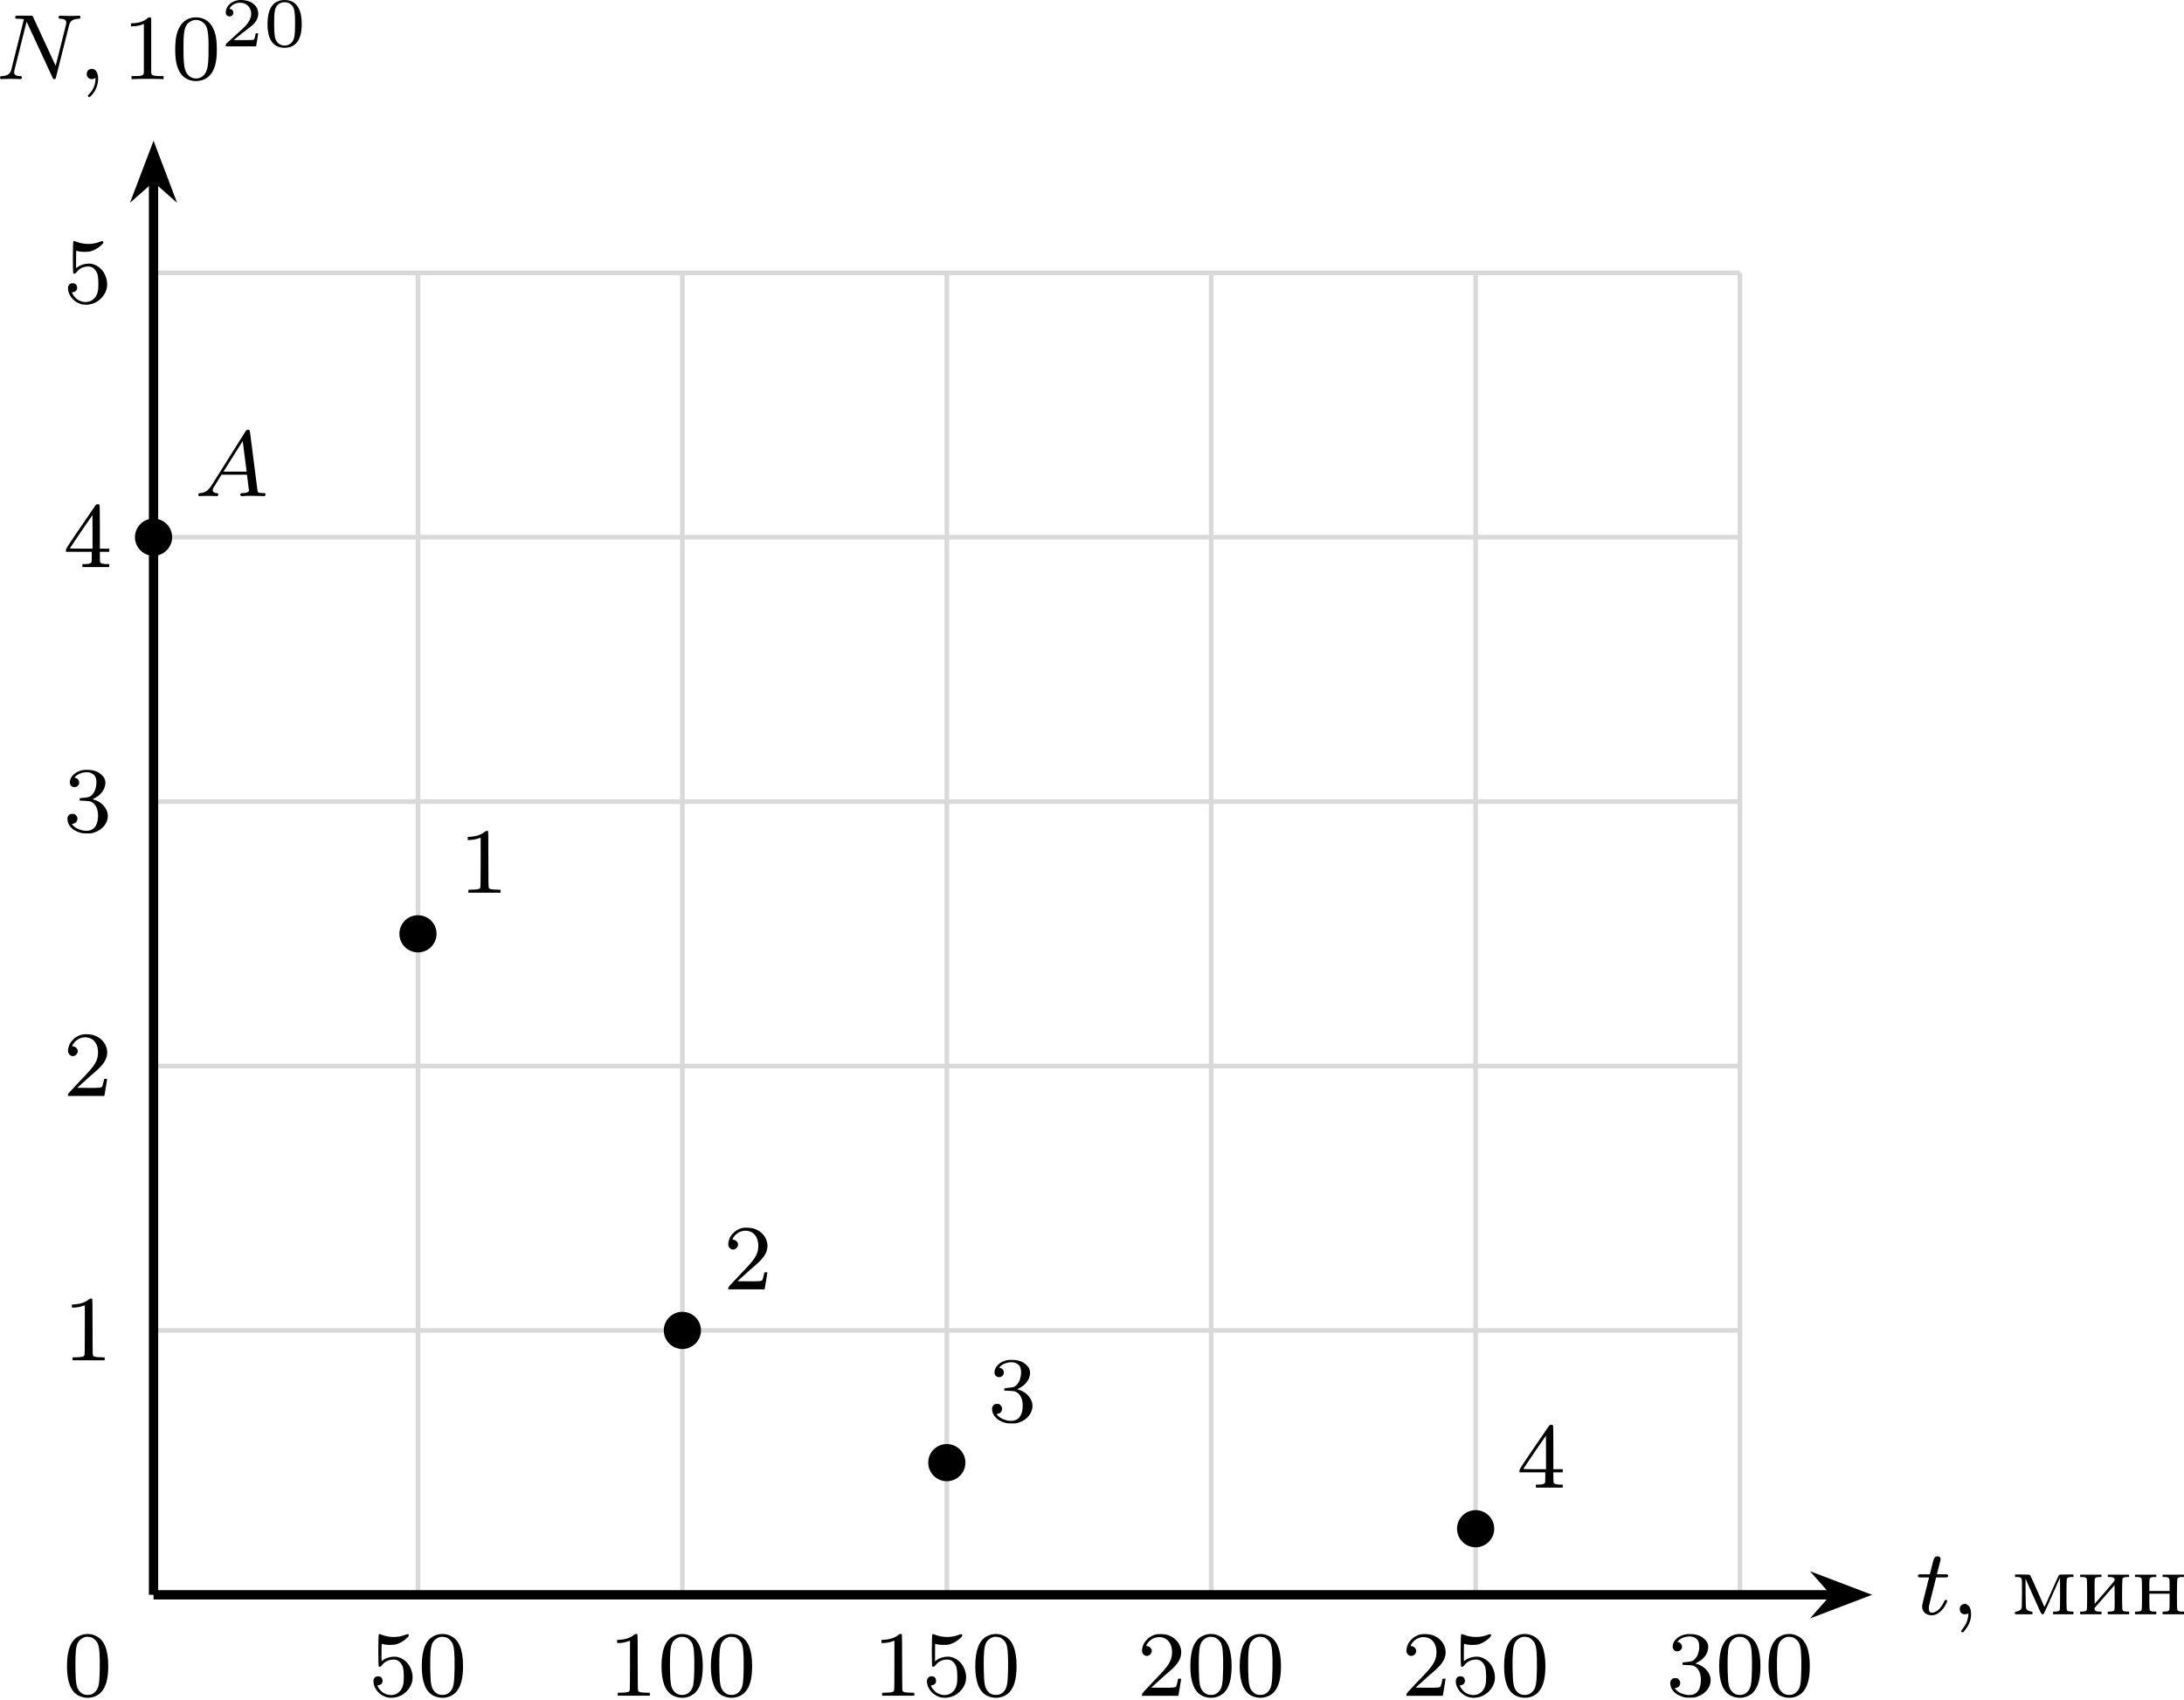
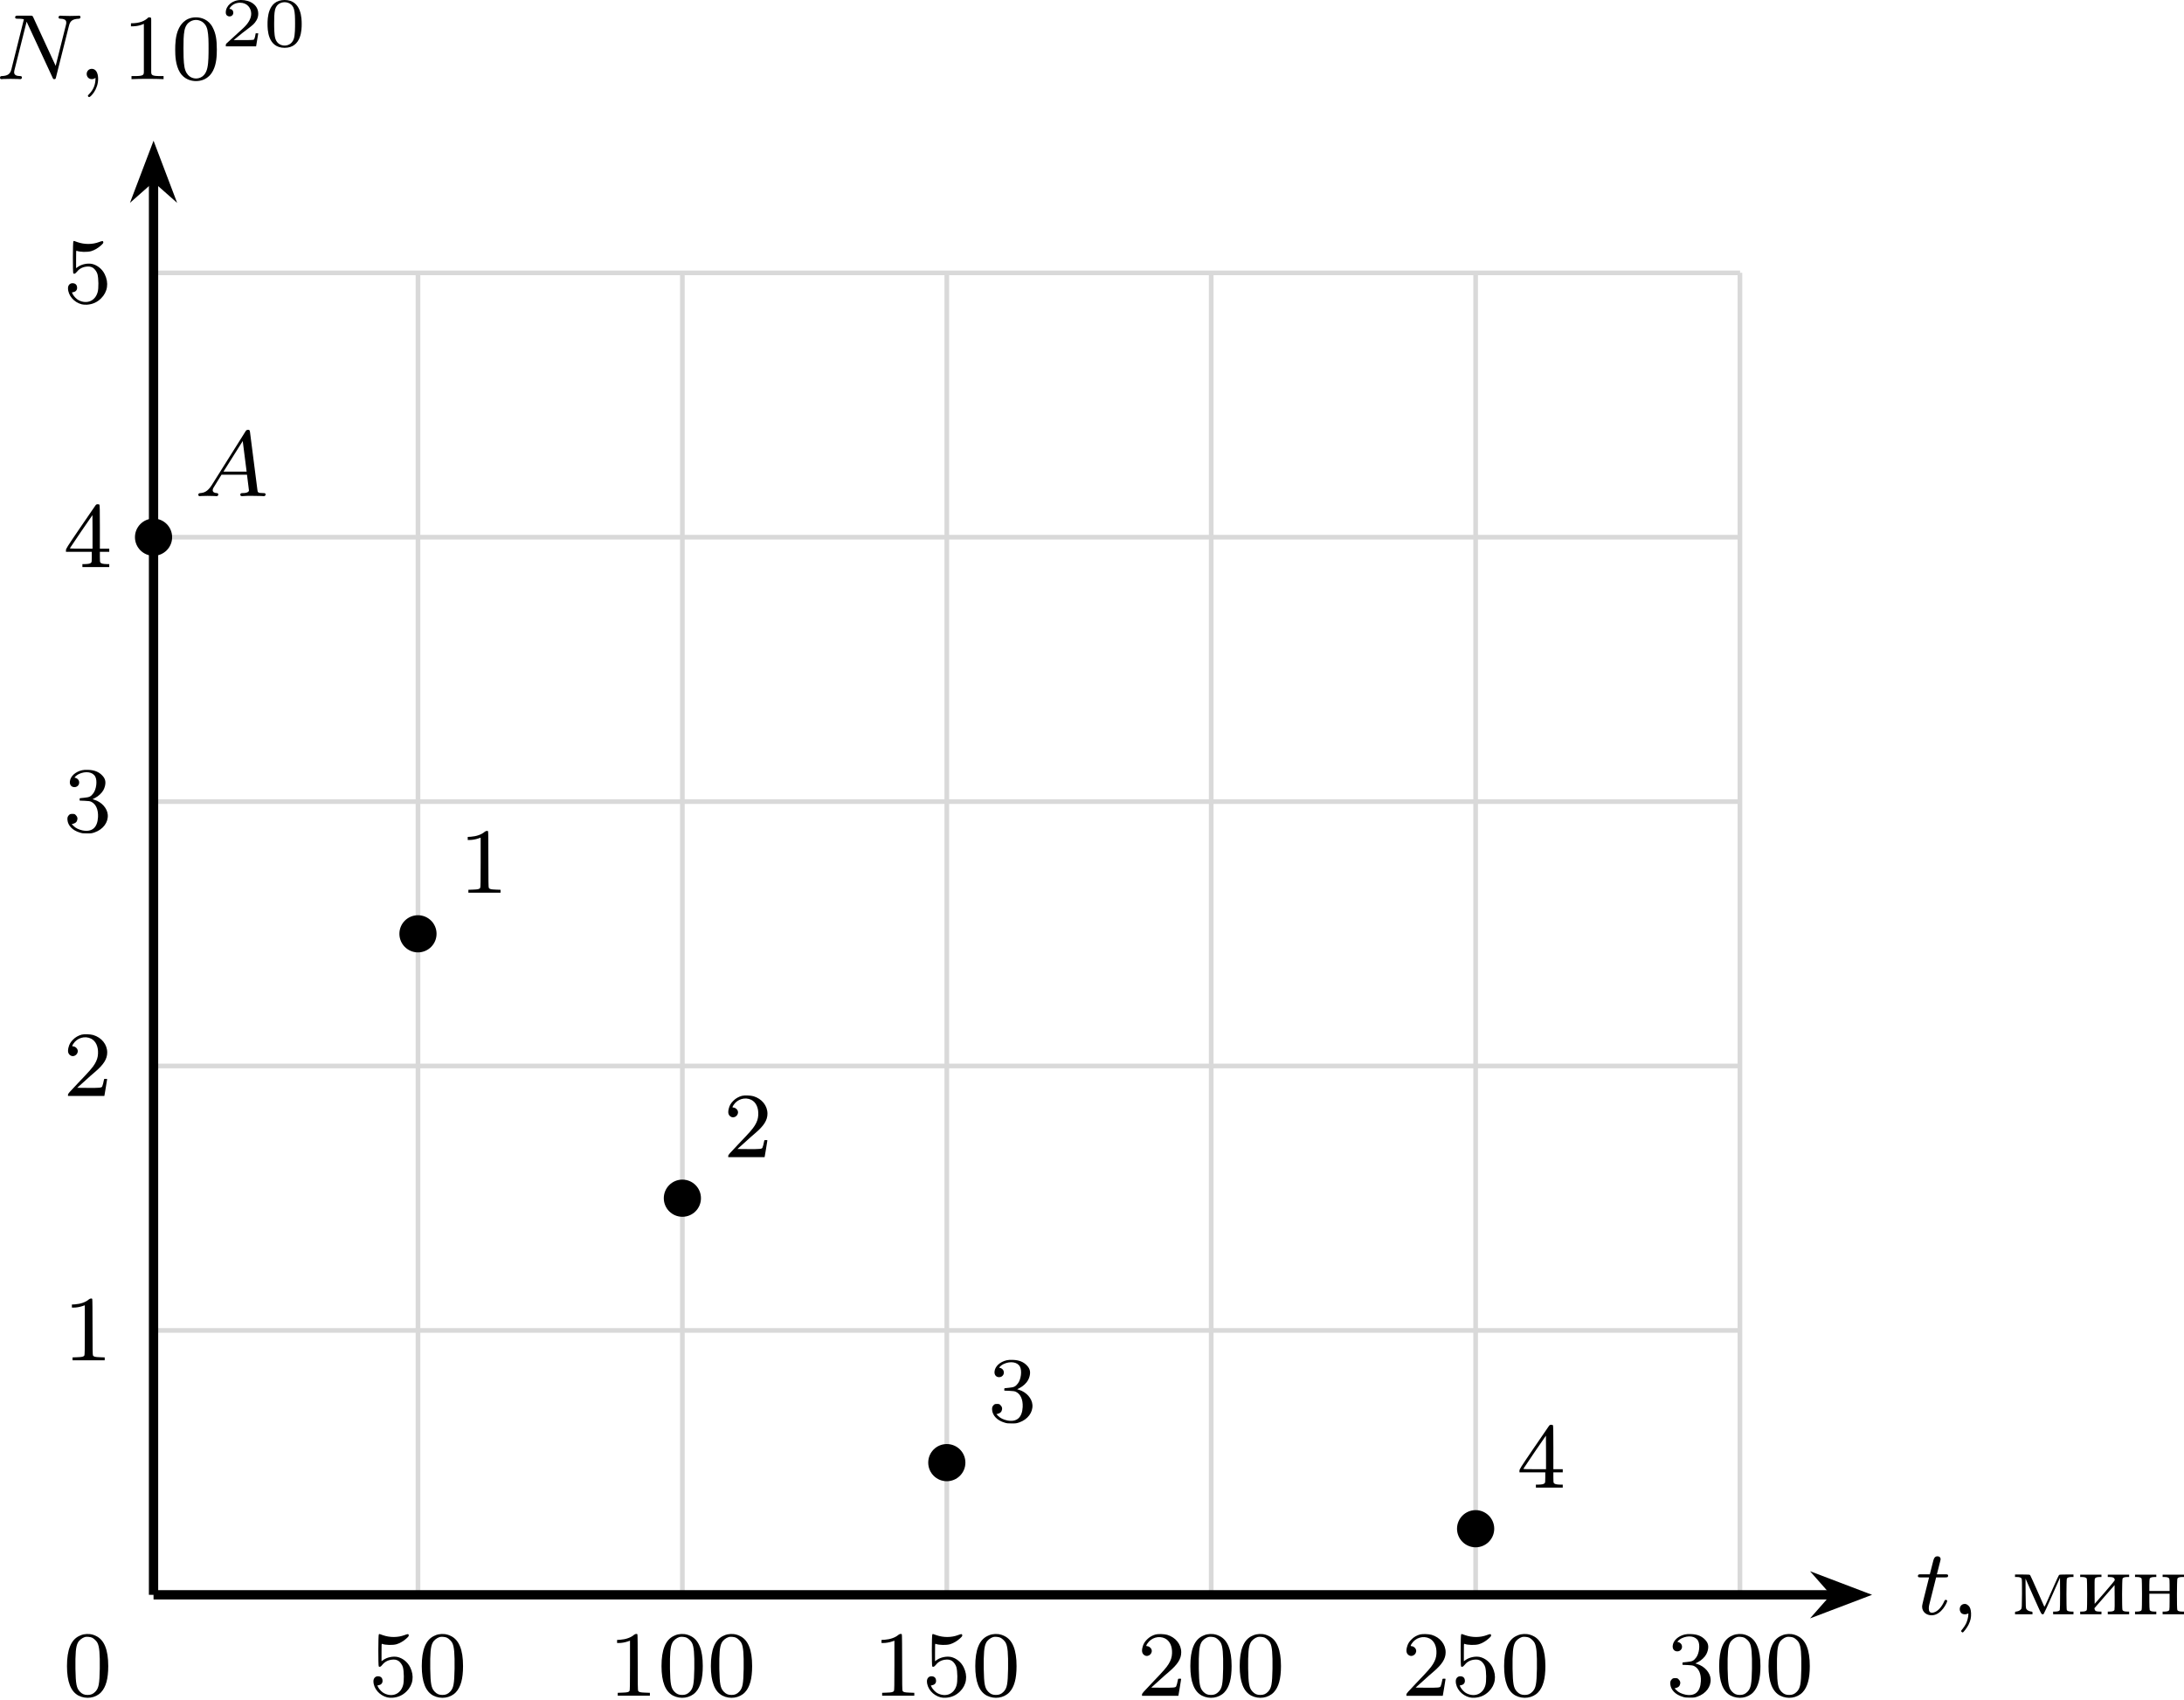
<svg xmlns="http://www.w3.org/2000/svg" xmlns:xlink="http://www.w3.org/1999/xlink" version="1.1" width="243.504pt" height="189.489pt" viewBox="-66.289 -66.812 187.31 145.761">
  <defs>
    <path id="g1-48" d="M3.288-1.907C3.288-2.343 3.288-3.975 1.823-3.975S.359-2.343 .359-1.907C.359-1.476 .359 .126 1.823 .126S3.288-1.476 3.288-1.907ZM1.823-.066C1.572-.066 1.166-.185 1.022-.681C.927-1.028 .927-1.614 .927-1.985C.927-2.385 .927-2.845 1.01-3.168C1.16-3.706 1.614-3.784 1.823-3.784C2.098-3.784 2.493-3.652 2.624-3.198C2.714-2.881 2.72-2.445 2.72-1.985C2.72-1.602 2.72-.998 2.618-.664C2.451-.143 2.02-.066 1.823-.066Z" />
    <path id="g1-50" d="M3.216-1.118H2.995C2.983-1.034 2.923-.64 2.833-.574C2.792-.538 2.307-.538 2.224-.538H1.106L1.871-1.16C2.074-1.321 2.606-1.704 2.792-1.883C2.971-2.062 3.216-2.367 3.216-2.792C3.216-3.539 2.54-3.975 1.739-3.975C.968-3.975 .43-3.467 .43-2.905C.43-2.6 .687-2.564 .753-2.564C.903-2.564 1.076-2.672 1.076-2.887C1.076-3.019 .998-3.21 .735-3.21C.873-3.515 1.237-3.742 1.65-3.742C2.277-3.742 2.612-3.276 2.612-2.792C2.612-2.367 2.331-1.931 1.913-1.548L.496-.251C.436-.191 .43-.185 .43 0H3.031L3.216-1.118Z" />
    <path id="g2-48" d="M3.897-2.542C3.897-3.395 3.81-3.913 3.547-4.423C3.196-5.125 2.55-5.3 2.112-5.3C1.108-5.3 .741-4.551 .63-4.328C.343-3.746 .327-2.957 .327-2.542C.327-2.016 .351-1.211 .733-.574C1.1 .016 1.69 .167 2.112 .167C2.495 .167 3.18 .048 3.579-.741C3.873-1.315 3.897-2.024 3.897-2.542ZM2.112-.056C1.841-.056 1.291-.183 1.124-1.02C1.036-1.474 1.036-2.224 1.036-2.638C1.036-3.188 1.036-3.746 1.124-4.184C1.291-4.997 1.913-5.077 2.112-5.077C2.383-5.077 2.933-4.941 3.092-4.216C3.188-3.778 3.188-3.18 3.188-2.638C3.188-2.168 3.188-1.451 3.092-1.004C2.925-.167 2.375-.056 2.112-.056Z" />
    <path id="g2-49" d="M2.503-5.077C2.503-5.292 2.487-5.3 2.271-5.3C1.945-4.981 1.522-4.79 .765-4.79V-4.527C.98-4.527 1.411-4.527 1.873-4.742V-.654C1.873-.359 1.849-.263 1.092-.263H.813V0C1.14-.024 1.825-.024 2.184-.024S3.236-.024 3.563 0V-.263H3.284C2.527-.263 2.503-.359 2.503-.654V-5.077Z" />
    <path id="g3-44" d="M.964-.853C.646-.709 .646-.175 .972-.04C1.1 .008 1.227 .008 1.363-.04L1.467-.08V.016C1.467 .207 1.371 .582 1.267 .789C1.211 .909 1.092 1.092 1.004 1.203C.909 1.315 .837 1.419 .837 1.427C.837 1.467 .94 1.554 .98 1.554C1.044 1.554 1.355 1.14 1.482 .885C1.658 .534 1.714 .247 1.698-.104C1.682-.406 1.618-.606 1.498-.725C1.339-.893 1.164-.94 .964-.853Z" />
    <path id="g3-48" d="M1.753-5.268C1.666-5.252 1.498-5.197 1.379-5.133C.669-4.798 .327-3.945 .327-2.55C.327-1.196 .654-.367 1.315-.016C1.969 .319 2.782 .199 3.252-.303C3.674-.757 3.866-1.467 3.866-2.55C3.866-3.945 3.523-4.798 2.813-5.133C2.479-5.3 2.128-5.34 1.753-5.268ZM2.487-4.981C2.654-4.894 2.861-4.694 2.933-4.551C3.108-4.224 3.156-3.626 3.14-2.319C3.116-1.012 3.053-.669 2.766-.359C2.566-.151 2.383-.072 2.096-.072S1.626-.151 1.427-.359C1.14-.669 1.076-1.012 1.052-2.319C1.036-3.626 1.084-4.224 1.259-4.551C1.355-4.75 1.618-4.965 1.857-5.037C1.993-5.085 2.343-5.053 2.487-4.981Z" />
    <path id="g3-49" d="M2.192-5.22C1.929-4.989 1.482-4.838 1.02-4.806L.749-4.79V-4.655V-4.527H.901C1.124-4.527 1.419-4.575 1.65-4.655L1.857-4.726V-2.59C1.857-.964 1.849-.446 1.817-.414C1.737-.311 1.634-.287 1.219-.271L.805-.255V-.135V-.008H2.184H3.563V-.135V-.255L3.148-.271C2.742-.287 2.63-.311 2.558-.414C2.527-.446 2.519-1.02 2.519-2.837C2.519-4.144 2.511-5.236 2.495-5.26C2.471-5.34 2.303-5.316 2.192-5.22Z" />
    <path id="g3-50" d="M1.586-5.26C1.315-5.189 1.044-5.037 .853-4.838C.646-4.639 .526-4.439 .462-4.176C.367-3.826 .422-3.602 .63-3.475C.98-3.26 1.411-3.69 1.196-4.041C1.124-4.16 .972-4.256 .861-4.256S.757-4.296 .869-4.471C1.196-4.981 1.857-5.181 2.391-4.918C2.798-4.71 3.021-4.24 2.989-3.626C2.973-3.3 2.893-3.053 2.702-2.734C2.519-2.431 2.271-2.144 1.299-1.132C.486-.279 .414-.199 .414-.104V0H1.977H3.531L3.547-.08C3.555-.128 3.602-.414 3.658-.733C3.706-1.044 3.754-1.339 3.762-1.387C3.778-1.467 3.778-1.467 3.642-1.467C3.515-1.467 3.507-1.467 3.491-1.355C3.459-1.164 3.387-.893 3.347-.813C3.292-.701 3.14-.685 2.096-.693L1.203-.701L1.809-1.243C2.136-1.546 2.55-1.913 2.726-2.056C3.475-2.694 3.778-3.172 3.778-3.73C3.778-4.415 3.3-5.013 2.574-5.228C2.335-5.3 1.793-5.316 1.586-5.26Z" />
    <path id="g3-51" d="M1.618-5.26C1.036-5.125 .614-4.734 .574-4.288C.55-4.001 .709-3.81 .972-3.81C1.283-3.81 1.474-4.129 1.323-4.407C1.267-4.511 1.108-4.615 1.004-4.615C.909-4.615 1.14-4.83 1.331-4.926C1.921-5.212 2.55-5.117 2.758-4.702C2.941-4.352 2.845-3.618 2.582-3.276C2.375-3.005 2.256-2.941 1.817-2.901C1.634-2.885 1.467-2.869 1.443-2.861S1.403-2.813 1.411-2.75L1.419-2.654L1.841-2.638C2.184-2.622 2.287-2.606 2.399-2.558C2.805-2.367 3.021-1.897 2.989-1.243C2.941-.335 2.479 .056 1.674-.096C1.339-.167 1.068-.295 .885-.486L.733-.638L.861-.669C1.044-.725 1.132-.797 1.18-.909C1.267-1.108 1.227-1.283 1.06-1.435C.996-1.498 .956-1.514 .789-1.514C.63-1.514 .59-1.498 .518-1.435C.383-1.307 .351-1.203 .367-1.004C.406-.51 .805-.096 1.435 .088C1.626 .151 1.722 .159 2.048 .159C2.407 .159 2.463 .151 2.694 .072C3.427-.183 3.873-.789 3.826-1.435C3.786-1.993 3.308-2.527 2.678-2.726L2.519-2.774L2.75-2.893C3.021-3.029 3.332-3.324 3.451-3.555C3.499-3.634 3.555-3.786 3.579-3.881C3.674-4.256 3.618-4.519 3.379-4.782C3.076-5.117 2.686-5.276 2.144-5.292C1.921-5.3 1.745-5.292 1.618-5.26Z" />
    <path id="g3-52" d="M2.774-5.3C2.734-5.244 2.152-4.392 1.467-3.395C.295-1.674 .239-1.578 .239-1.451V-1.315H1.347H2.455V-.885C2.455-.518 2.447-.446 2.407-.391C2.335-.303 2.176-.271 1.881-.263H1.65V-.135V-.008H2.798H3.953V-.135V-.263H3.722C3.427-.271 3.268-.303 3.196-.391C3.156-.446 3.148-.518 3.148-.885V-1.315H3.555H3.953V-1.451V-1.586H3.555H3.148V-3.451C3.148-4.87 3.14-5.332 3.108-5.364C3.092-5.38 3.021-5.396 2.965-5.396C2.869-5.396 2.837-5.38 2.774-5.3ZM2.519-3.029V-1.586H1.538C.925-1.586 .566-1.594 .574-1.618C.582-1.65 2.495-4.463 2.511-4.463C2.511-4.463 2.519-3.818 2.519-3.029Z" />
    <path id="g3-53" d="M.877-5.268C.821-5.22 .821-2.574 .869-2.519C.94-2.447 1.036-2.487 1.14-2.614C1.347-2.885 1.618-3.045 1.945-3.092C2.208-3.132 2.391-3.1 2.566-2.989C2.718-2.885 2.885-2.654 2.941-2.455C3.037-2.104 3.053-1.235 2.957-.909C2.75-.159 2.056 .135 1.363-.199C1.164-.287 .925-.534 .821-.733L.749-.885L.845-.901C1.068-.94 1.196-1.076 1.196-1.275C1.196-1.53 1.052-1.674 .797-1.674C.574-1.674 .414-1.498 .414-1.251C.414-.63 .925-.032 1.594 .135C1.73 .167 1.857 .175 2.048 .167C2.519 .135 2.917-.04 3.252-.375C3.818-.933 3.929-1.706 3.563-2.447C3.347-2.893 2.917-3.236 2.463-3.332C2.088-3.403 1.602-3.308 1.275-3.084L1.108-2.965V-3.722C1.108-4.423 1.108-4.471 1.156-4.455C1.435-4.344 2.072-4.328 2.399-4.423C2.678-4.503 3.013-4.702 3.236-4.91C3.419-5.077 3.451-5.117 3.443-5.197C3.427-5.316 3.371-5.316 3.076-5.204C2.511-4.989 1.817-4.989 1.227-5.197C.909-5.316 .917-5.316 .877-5.268Z" />
    <path id="g3-232" d="M.239-3.3V-3.204H.391C.622-3.204 .757-3.156 .805-3.068C.845-2.973 .853-.486 .805-.375C.773-.287 .63-.239 .391-.239H.239V-.12V-.008H1.148H2.064V-.12V-.239H1.897C1.626-.239 1.514-.287 1.482-.422L1.459-.526L2.327-1.522L3.188-2.511L3.196-1.482C3.204-.869 3.196-.422 3.18-.375C3.14-.287 2.997-.239 2.766-.239H2.606V-.12V-.008H3.523H4.439V-.12V-.239H4.28C4.041-.239 3.897-.287 3.866-.375C3.818-.486 3.826-2.973 3.873-3.068C3.913-3.156 4.049-3.204 4.28-3.204H4.439V-3.3V-3.403H3.523H2.606V-3.3V-3.204H2.766C3.068-3.204 3.204-3.124 3.204-2.933C3.204-2.901 2.845-2.463 2.343-1.889L1.482-.901L1.474-1.937C1.467-2.662 1.474-3.005 1.498-3.061C1.538-3.156 1.674-3.204 1.905-3.204H2.064V-3.3V-3.403H1.148H.239Z" />
    <path id="g3-236" d="M.295-3.308V-3.204H.454C.693-3.204 .821-3.156 .861-3.061C.893-3.005 .893-2.63 .893-1.761C.885-.654 .877-.542 .829-.462C.749-.351 .606-.271 .438-.247C.295-.231 .295-.223 .295-.12V-.008H1.044H1.793V-.12C1.793-.223 1.793-.231 1.65-.247C1.482-.271 1.339-.351 1.267-.462C1.219-.542 1.211-.654 1.203-1.809L1.196-3.068L1.865-1.554C2.455-.215 2.542-.04 2.614-.016C2.678 0 2.71 0 2.75-.032C2.782-.064 3.108-.773 3.475-1.618L4.152-3.148L4.16-1.801C4.16-.988 4.152-.422 4.136-.375C4.105-.287 3.961-.239 3.722-.239H3.563V-.12V-.008H4.439H5.308V-.12V-.239H5.149C4.918-.239 4.766-.287 4.734-.375C4.694-.486 4.694-2.973 4.742-3.068C4.782-3.156 4.918-3.204 5.149-3.204H5.308V-3.308V-3.419H4.71C4.224-3.419 4.105-3.411 4.065-3.371C4.041-3.347 3.858-2.949 3.65-2.479C3.443-2.016 3.172-1.403 3.053-1.132C2.933-.853 2.821-.638 2.813-.646C2.805-.662 2.534-1.267 2.216-1.993S1.618-3.332 1.594-3.363C1.554-3.411 1.482-3.419 .925-3.419H.295Z" />
    <path id="g3-237" d="M.239-3.3V-3.204H.391C.622-3.204 .757-3.156 .805-3.068C.845-2.973 .853-.486 .805-.375C.773-.287 .63-.239 .391-.239H.239V-.12V-.008H1.148H2.064V-.12V-.239H1.905C1.674-.239 1.53-.287 1.498-.375C1.482-.414 1.467-.749 1.467-1.108V-1.769H2.335H3.204V-1.108C3.204-.749 3.196-.414 3.18-.375C3.14-.287 2.997-.239 2.766-.239H2.606V-.12V-.008H3.523H4.439V-.12V-.239H4.28C4.041-.239 3.897-.287 3.866-.375C3.818-.486 3.826-2.973 3.873-3.068C3.913-3.156 4.049-3.204 4.28-3.204H4.439V-3.3V-3.403H3.523H2.606V-3.3V-3.204H2.766C2.997-3.204 3.132-3.156 3.172-3.068C3.196-3.021 3.204-2.813 3.204-2.503V-2.008H2.335H1.467V-2.503C1.467-2.813 1.482-3.021 1.498-3.068C1.538-3.156 1.682-3.204 1.905-3.204H2.064V-3.3V-3.403H1.148H.239Z" />
    <path id="g0-59" d="M1.49-.12C1.49 .399 1.379 .853 .885 1.347C.853 1.371 .837 1.387 .837 1.427C.837 1.49 .901 1.538 .956 1.538C1.052 1.538 1.714 .909 1.714-.024C1.714-.534 1.522-.885 1.172-.885C.893-.885 .733-.662 .733-.446C.733-.223 .885 0 1.18 0C1.371 0 1.49-.112 1.49-.12Z" />
    <path id="g0-65" d="M1.474-.948C1.108-.367 .781-.287 .494-.263C.414-.255 .319-.247 .319-.112C.319-.088 .335 0 .43 0C.502 0 .55-.024 1.108-.024C1.65-.024 1.833 0 1.873 0S2.032 0 2.032-.151C2.032-.255 1.929-.263 1.889-.263C1.722-.271 1.554-.335 1.554-.51C1.554-.63 1.618-.733 1.769-.964L2.311-1.841H4.495L4.663-.494C4.663-.383 4.519-.263 4.144-.263C4.025-.263 3.921-.263 3.921-.112C3.921-.104 3.929 0 4.057 0C4.136 0 4.439-.016 4.511-.024H5.013C5.731-.024 5.866 0 5.93 0C5.962 0 6.089 0 6.089-.151C6.089-.263 5.986-.263 5.858-.263C5.42-.263 5.412-.335 5.388-.534L4.758-5.46C4.734-5.635 4.726-5.691 4.591-5.691C4.447-5.691 4.4-5.611 4.352-5.531L1.474-.948ZM2.479-2.104L4.129-4.726L4.463-2.104H2.479Z" />
    <path id="g0-78" d="M6.312-4.575C6.408-4.965 6.583-5.157 7.157-5.181C7.237-5.181 7.301-5.228 7.301-5.332C7.301-5.38 7.261-5.444 7.181-5.444C7.125-5.444 6.974-5.42 6.384-5.42C5.746-5.42 5.643-5.444 5.571-5.444C5.444-5.444 5.42-5.356 5.42-5.292C5.42-5.189 5.523-5.181 5.595-5.181C6.081-5.165 6.081-4.949 6.081-4.838C6.081-4.798 6.081-4.758 6.049-4.631L5.173-1.14L3.252-5.3C3.188-5.444 3.172-5.444 2.981-5.444H1.945C1.801-5.444 1.698-5.444 1.698-5.292C1.698-5.181 1.793-5.181 1.961-5.181C2.024-5.181 2.264-5.181 2.447-5.133L1.379-.853C1.283-.454 1.076-.279 .542-.263C.494-.263 .399-.255 .399-.112C.399-.064 .438 0 .518 0C.55 0 .733-.024 1.307-.024C1.937-.024 2.056 0 2.128 0C2.16 0 2.279 0 2.279-.151C2.279-.247 2.192-.263 2.136-.263C1.849-.271 1.61-.319 1.61-.598C1.61-.638 1.634-.749 1.634-.757L2.678-4.918H2.686L4.902-.143C4.957-.016 4.965 0 5.053 0C5.165 0 5.173-.032 5.204-.167L6.312-4.575Z" />
    <path id="g0-116" d="M1.761-3.172H2.542C2.694-3.172 2.79-3.172 2.79-3.324C2.79-3.435 2.686-3.435 2.55-3.435H1.825L2.112-4.567C2.144-4.686 2.144-4.726 2.144-4.734C2.144-4.902 2.016-4.981 1.881-4.981C1.61-4.981 1.554-4.766 1.467-4.407L1.219-3.435H.454C.303-3.435 .199-3.435 .199-3.284C.199-3.172 .303-3.172 .438-3.172H1.156L.677-1.259C.63-1.06 .558-.781 .558-.669C.558-.191 .948 .08 1.371 .08C2.224 .08 2.71-1.044 2.71-1.14C2.71-1.227 2.638-1.243 2.59-1.243C2.503-1.243 2.495-1.211 2.439-1.092C2.279-.709 1.881-.143 1.395-.143C1.227-.143 1.132-.255 1.132-.518C1.132-.669 1.156-.757 1.18-.861L1.761-3.172Z" />
  </defs>
  <g id="page1">
    <path d="M-53.121 69.969H82.945M-53.121 47.293H82.945M-53.121 24.613H82.945M-53.121 1.938H82.945M-53.121-20.738H82.945M-53.121-43.41H82.945M-53.121 69.969V-43.418M-30.441 69.969V-43.418M-7.766 69.969V-43.418M14.914 69.969V-43.418M37.59 69.969V-43.418M60.269 69.969V-43.418M82.937 69.969V-43.418" stroke="#d9d9d9" fill="none" stroke-width=".399" stroke-miterlimit="10" />
    <path d="M-53.121 69.969H91.062" stroke="#000" fill="none" stroke-width=".797" stroke-miterlimit="10" />
    <path d="M93.148 69.969L90.312 68.891L91.262 69.969L90.312 71.047Z" />
    <path d="M93.148 69.969L90.312 68.891L91.262 69.969L90.312 71.047Z" stroke="#000" fill="none" stroke-width=".797" stroke-miterlimit="10" />
    <g transform="matrix(1 0 0 1 151.1222 1.6765)">
      <use x="-53.12" y="69.97" xlink:href="#g0-116" />
      <use x="-50.062" y="69.97" xlink:href="#g3-44" />
      <use x="-44.888" y="69.97" xlink:href="#g3-236" />
      <use x="-39.244" y="69.97" xlink:href="#g3-232" />
      <use x="-34.54" y="69.97" xlink:href="#g3-237" />
    </g>
    <path d="M-53.121 69.969V-51.535" stroke="#000" fill="none" stroke-width=".797" stroke-miterlimit="10" />
    <path d="M-53.121-53.621L-54.199-50.781L-53.121-51.734L-52.043-50.781Z" />
    <path d="M-53.121-53.621L-54.199-50.781L-53.121-51.734L-52.043-50.781Z" stroke="#000" fill="none" stroke-width=".797" stroke-miterlimit="10" />
    <g transform="matrix(1 0 0 1 -13.5681 -129.9944)">
      <use x="-53.12" y="69.97" xlink:href="#g0-78" />
      <use x="-46.02" y="69.97" xlink:href="#g0-59" />
      <use x="-42.256" y="69.97" xlink:href="#g2-49" />
      <use x="-38.022" y="69.97" xlink:href="#g2-48" />
      <use x="-33.788" y="67.157" xlink:href="#g1-50" />
      <use x="-30.135" y="67.157" xlink:href="#g1-48" />
    </g>
    <path d="M-51.527-20.738C-51.527-21.621-52.238-22.336-53.121-22.336C-54-22.336-54.715-21.621-54.715-20.738C-54.715-19.859-54-19.145-53.121-19.145C-52.238-19.145-51.527-19.859-51.527-20.738Z" />
    <g transform="matrix(1 0 0 1 3.519 -94.2291)">
      <use x="-53.12" y="69.97" xlink:href="#g0-65" />
    </g>
    <path d="M-28.848 13.277C-28.848 12.395-29.562 11.684-30.441 11.684C-31.324 11.684-32.035 12.395-32.035 13.277C-32.035 14.156-31.324 14.871-30.441 14.871C-29.562 14.871-28.848 14.156-28.848 13.277Z" />
    <g transform="matrix(1 0 0 1 26.1965 -60.21281)">
      <use x="-53.12" y="69.97" xlink:href="#g3-49" />
    </g>
-     <path d="M-6.172 47.293C-6.172 46.414-6.883 45.699-7.766 45.699C-8.645 45.699-9.359 46.414-9.359 47.293S-8.645 48.887-7.766 48.887C-6.883 48.887-6.172 48.172-6.172 47.293Z" />
-     <g transform="matrix(1 0 0 1 48.87405 -26.1965)">
+     <path d="M-6.172 35.953C-6.172 35.074-6.883 34.359-7.766 34.359C-8.645 34.359-9.359 35.074-9.359 35.953C-9.359 36.836-8.645 37.547-7.766 37.547C-6.883 37.547-6.172 36.836-6.172 35.953Z" />
+     <g transform="matrix(1 0 0 1 48.87405 -37.5353)">
      <use x="-53.12" y="69.97" xlink:href="#g3-50" />
    </g>
    <path d="M16.508 58.633C16.508 57.75 15.793 57.039 14.914 57.039C14.031 57.039 13.32 57.75 13.32 58.633C13.32 59.512 14.031 60.227 14.914 60.227C15.793 60.227 16.508 59.512 16.508 58.633Z" />
    <g transform="matrix(1 0 0 1 71.5516 -14.8578)">
      <use x="-53.12" y="69.97" xlink:href="#g3-51" />
    </g>
    <path d="M61.863 64.301C61.863 63.422 61.148 62.707 60.269 62.707C59.387 62.707 58.672 63.422 58.672 64.301S59.387 65.895 60.269 65.895C61.148 65.895 61.863 65.18 61.863 64.301Z" />
    <g transform="matrix(1 0 0 1 116.9067 -9.1883)">
      <use x="-53.12" y="69.97" xlink:href="#g3-52" />
    </g>
    <g transform="matrix(1 0 0 1 18.4444 8.6596)">
      <use x="-53.12" y="69.97" xlink:href="#g3-53" />
      <use x="-48.887" y="69.97" xlink:href="#g3-48" />
    </g>
    <g transform="matrix(1 0 0 1 39.0053 8.6596)">
      <use x="-53.12" y="69.97" xlink:href="#g3-49" />
      <use x="-48.887" y="69.97" xlink:href="#g3-48" />
      <use x="-44.654" y="69.97" xlink:href="#g3-48" />
    </g>
    <g transform="matrix(1 0 0 1 61.68288 8.6596)">
      <use x="-53.12" y="69.97" xlink:href="#g3-49" />
      <use x="-48.887" y="69.97" xlink:href="#g3-53" />
      <use x="-44.654" y="69.97" xlink:href="#g3-48" />
    </g>
    <g transform="matrix(1 0 0 1 84.3604 8.6596)">
      <use x="-53.12" y="69.97" xlink:href="#g3-50" />
      <use x="-48.887" y="69.97" xlink:href="#g3-48" />
      <use x="-44.654" y="69.97" xlink:href="#g3-48" />
    </g>
    <g transform="matrix(1 0 0 1 107.0379 8.6596)">
      <use x="-53.12" y="69.97" xlink:href="#g3-50" />
      <use x="-48.887" y="69.97" xlink:href="#g3-53" />
      <use x="-44.654" y="69.97" xlink:href="#g3-48" />
    </g>
    <g transform="matrix(1 0 0 1 129.7155 8.6596)">
      <use x="-53.12" y="69.97" xlink:href="#g3-51" />
      <use x="-48.887" y="69.97" xlink:href="#g3-48" />
      <use x="-44.654" y="69.97" xlink:href="#g3-48" />
    </g>
    <g transform="matrix(1 0 0 1 -7.7521 -20.1072)">
      <use x="-53.12" y="69.97" xlink:href="#g3-49" />
    </g>
    <g transform="matrix(1 0 0 1 -7.7521 -42.7847)">
      <use x="-53.12" y="69.97" xlink:href="#g3-50" />
    </g>
    <g transform="matrix(1 0 0 1 -7.7521 -65.46227)">
      <use x="-53.12" y="69.97" xlink:href="#g3-51" />
    </g>
    <g transform="matrix(1 0 0 1 -7.7521 -88.1398)">
      <use x="-53.12" y="69.97" xlink:href="#g3-52" />
    </g>
    <g transform="matrix(1 0 0 1 -7.7521 -110.8173)">
      <use x="-53.12" y="69.97" xlink:href="#g3-53" />
    </g>
    <g transform="matrix(1 0 0 1 -7.7521 8.6596)">
      <use x="-53.12" y="69.97" xlink:href="#g3-48" />
    </g>
  </g>
</svg>
